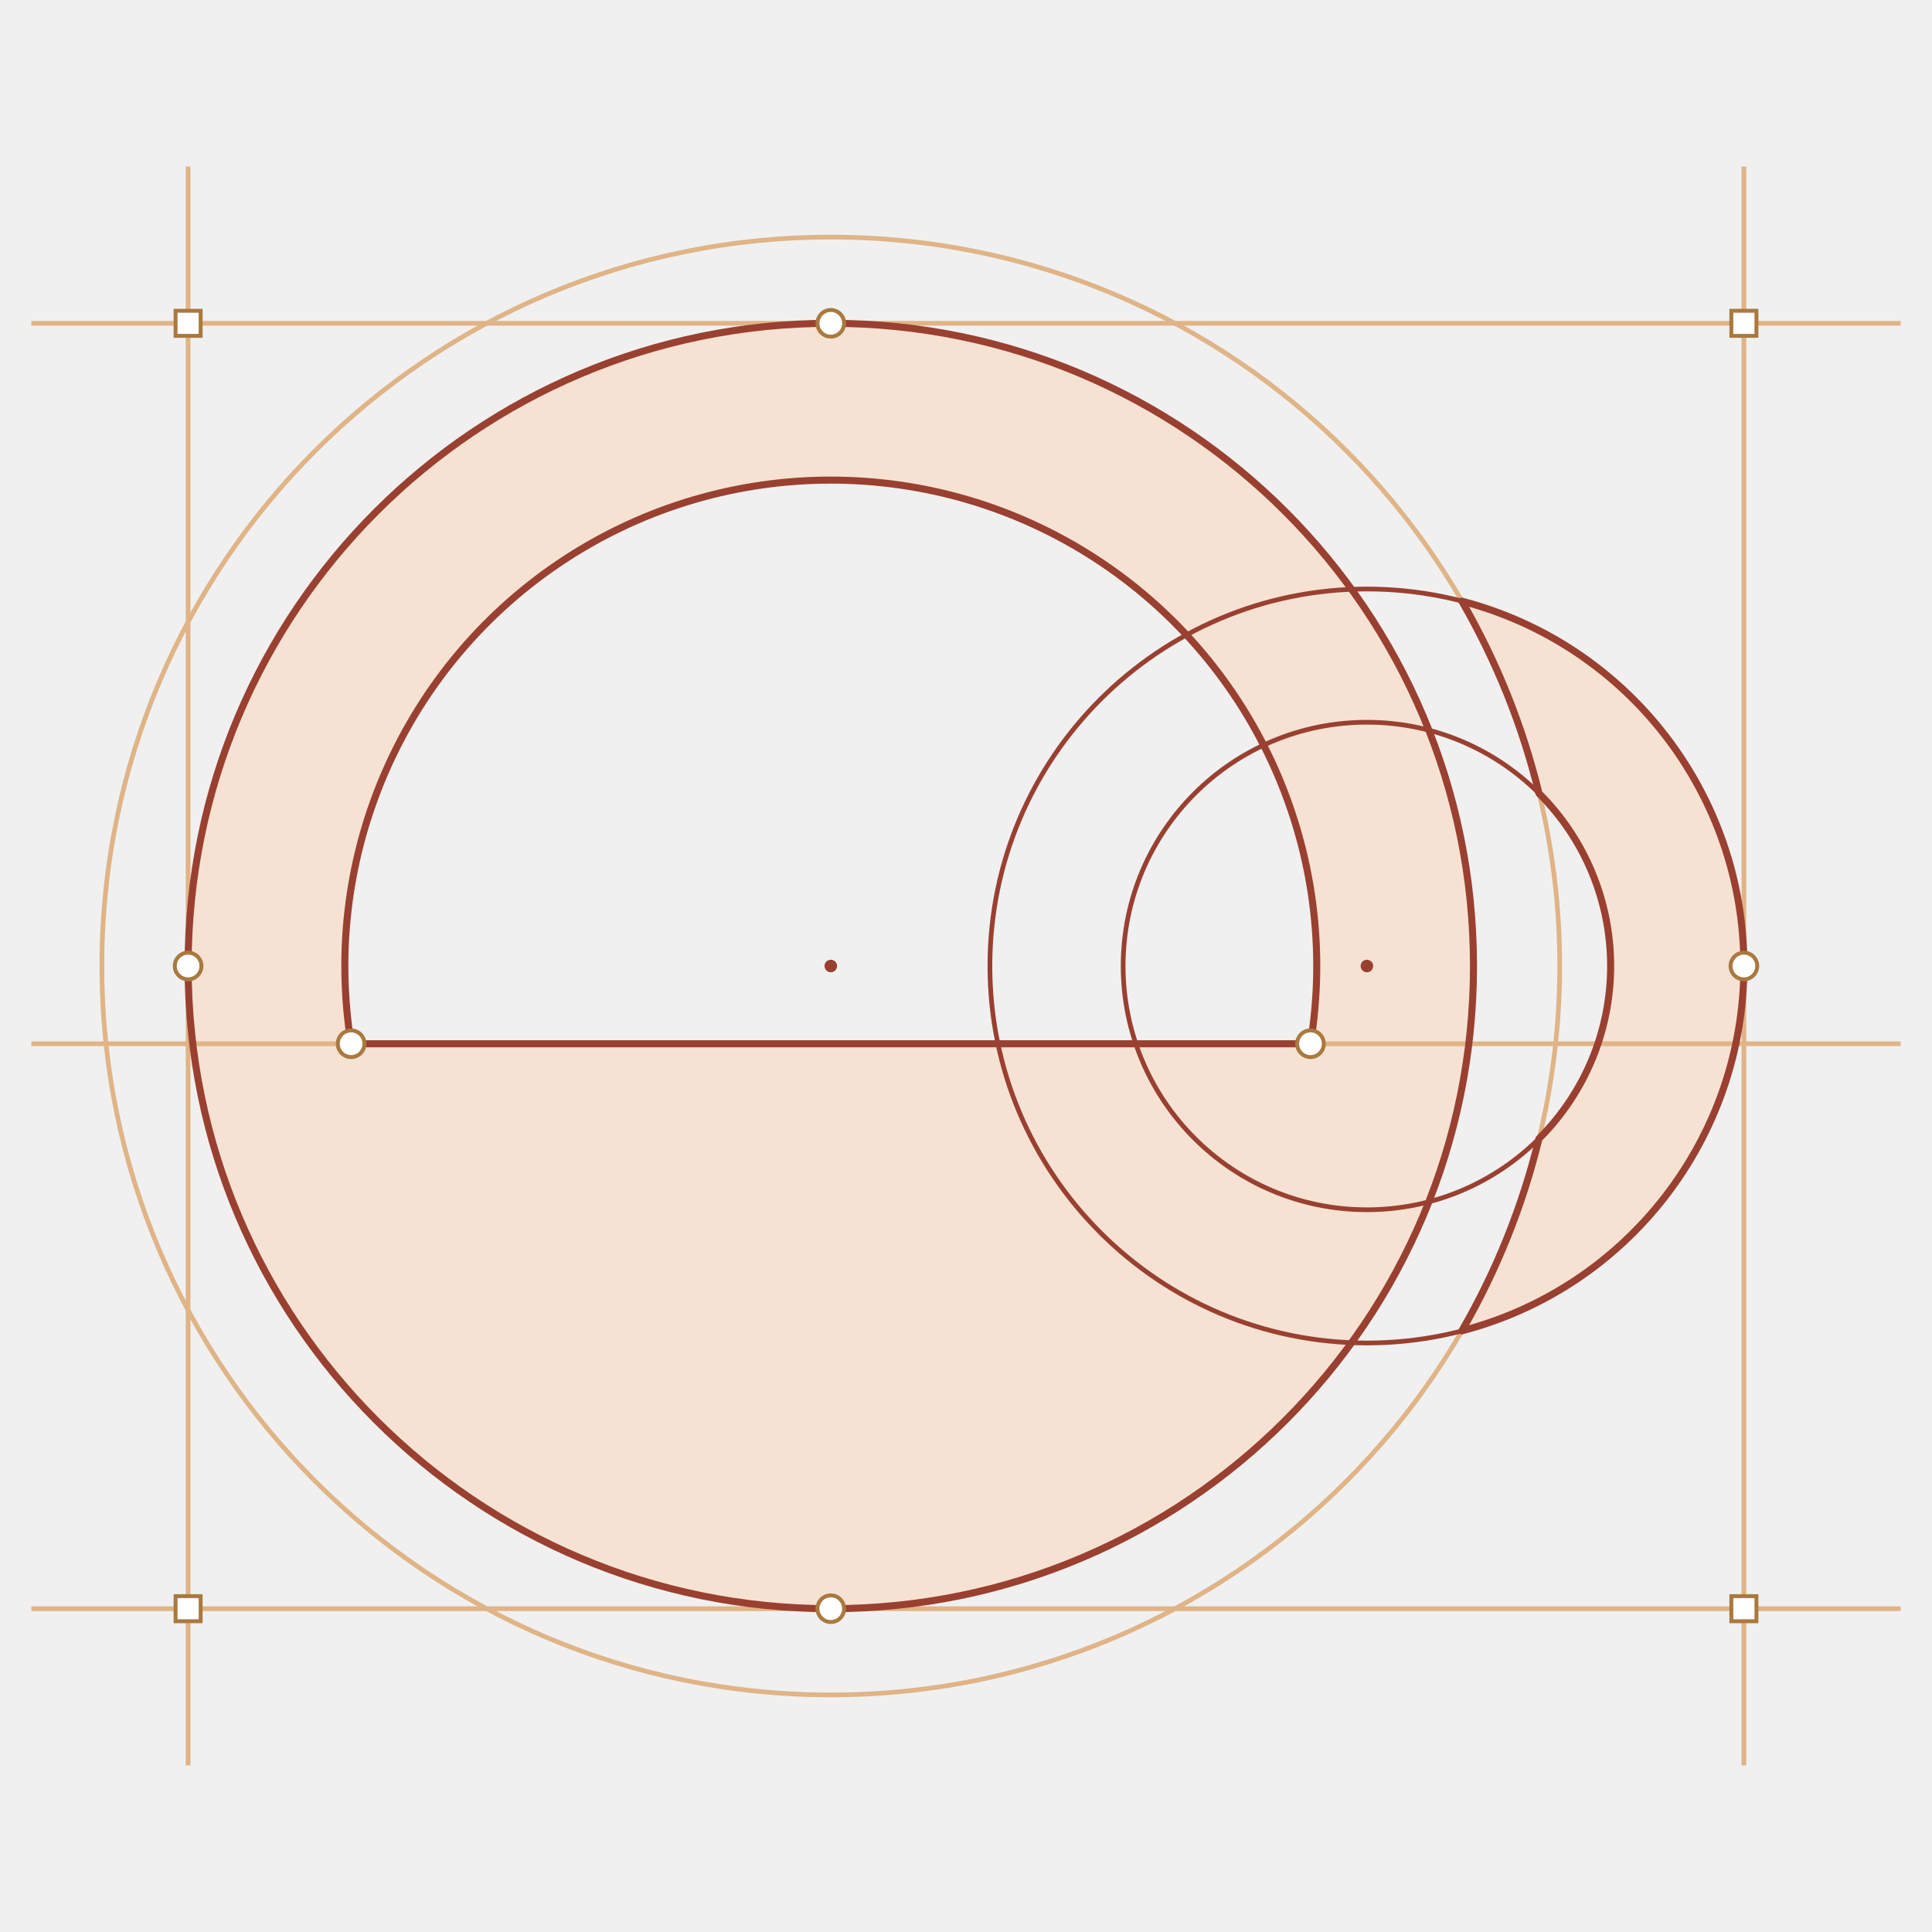
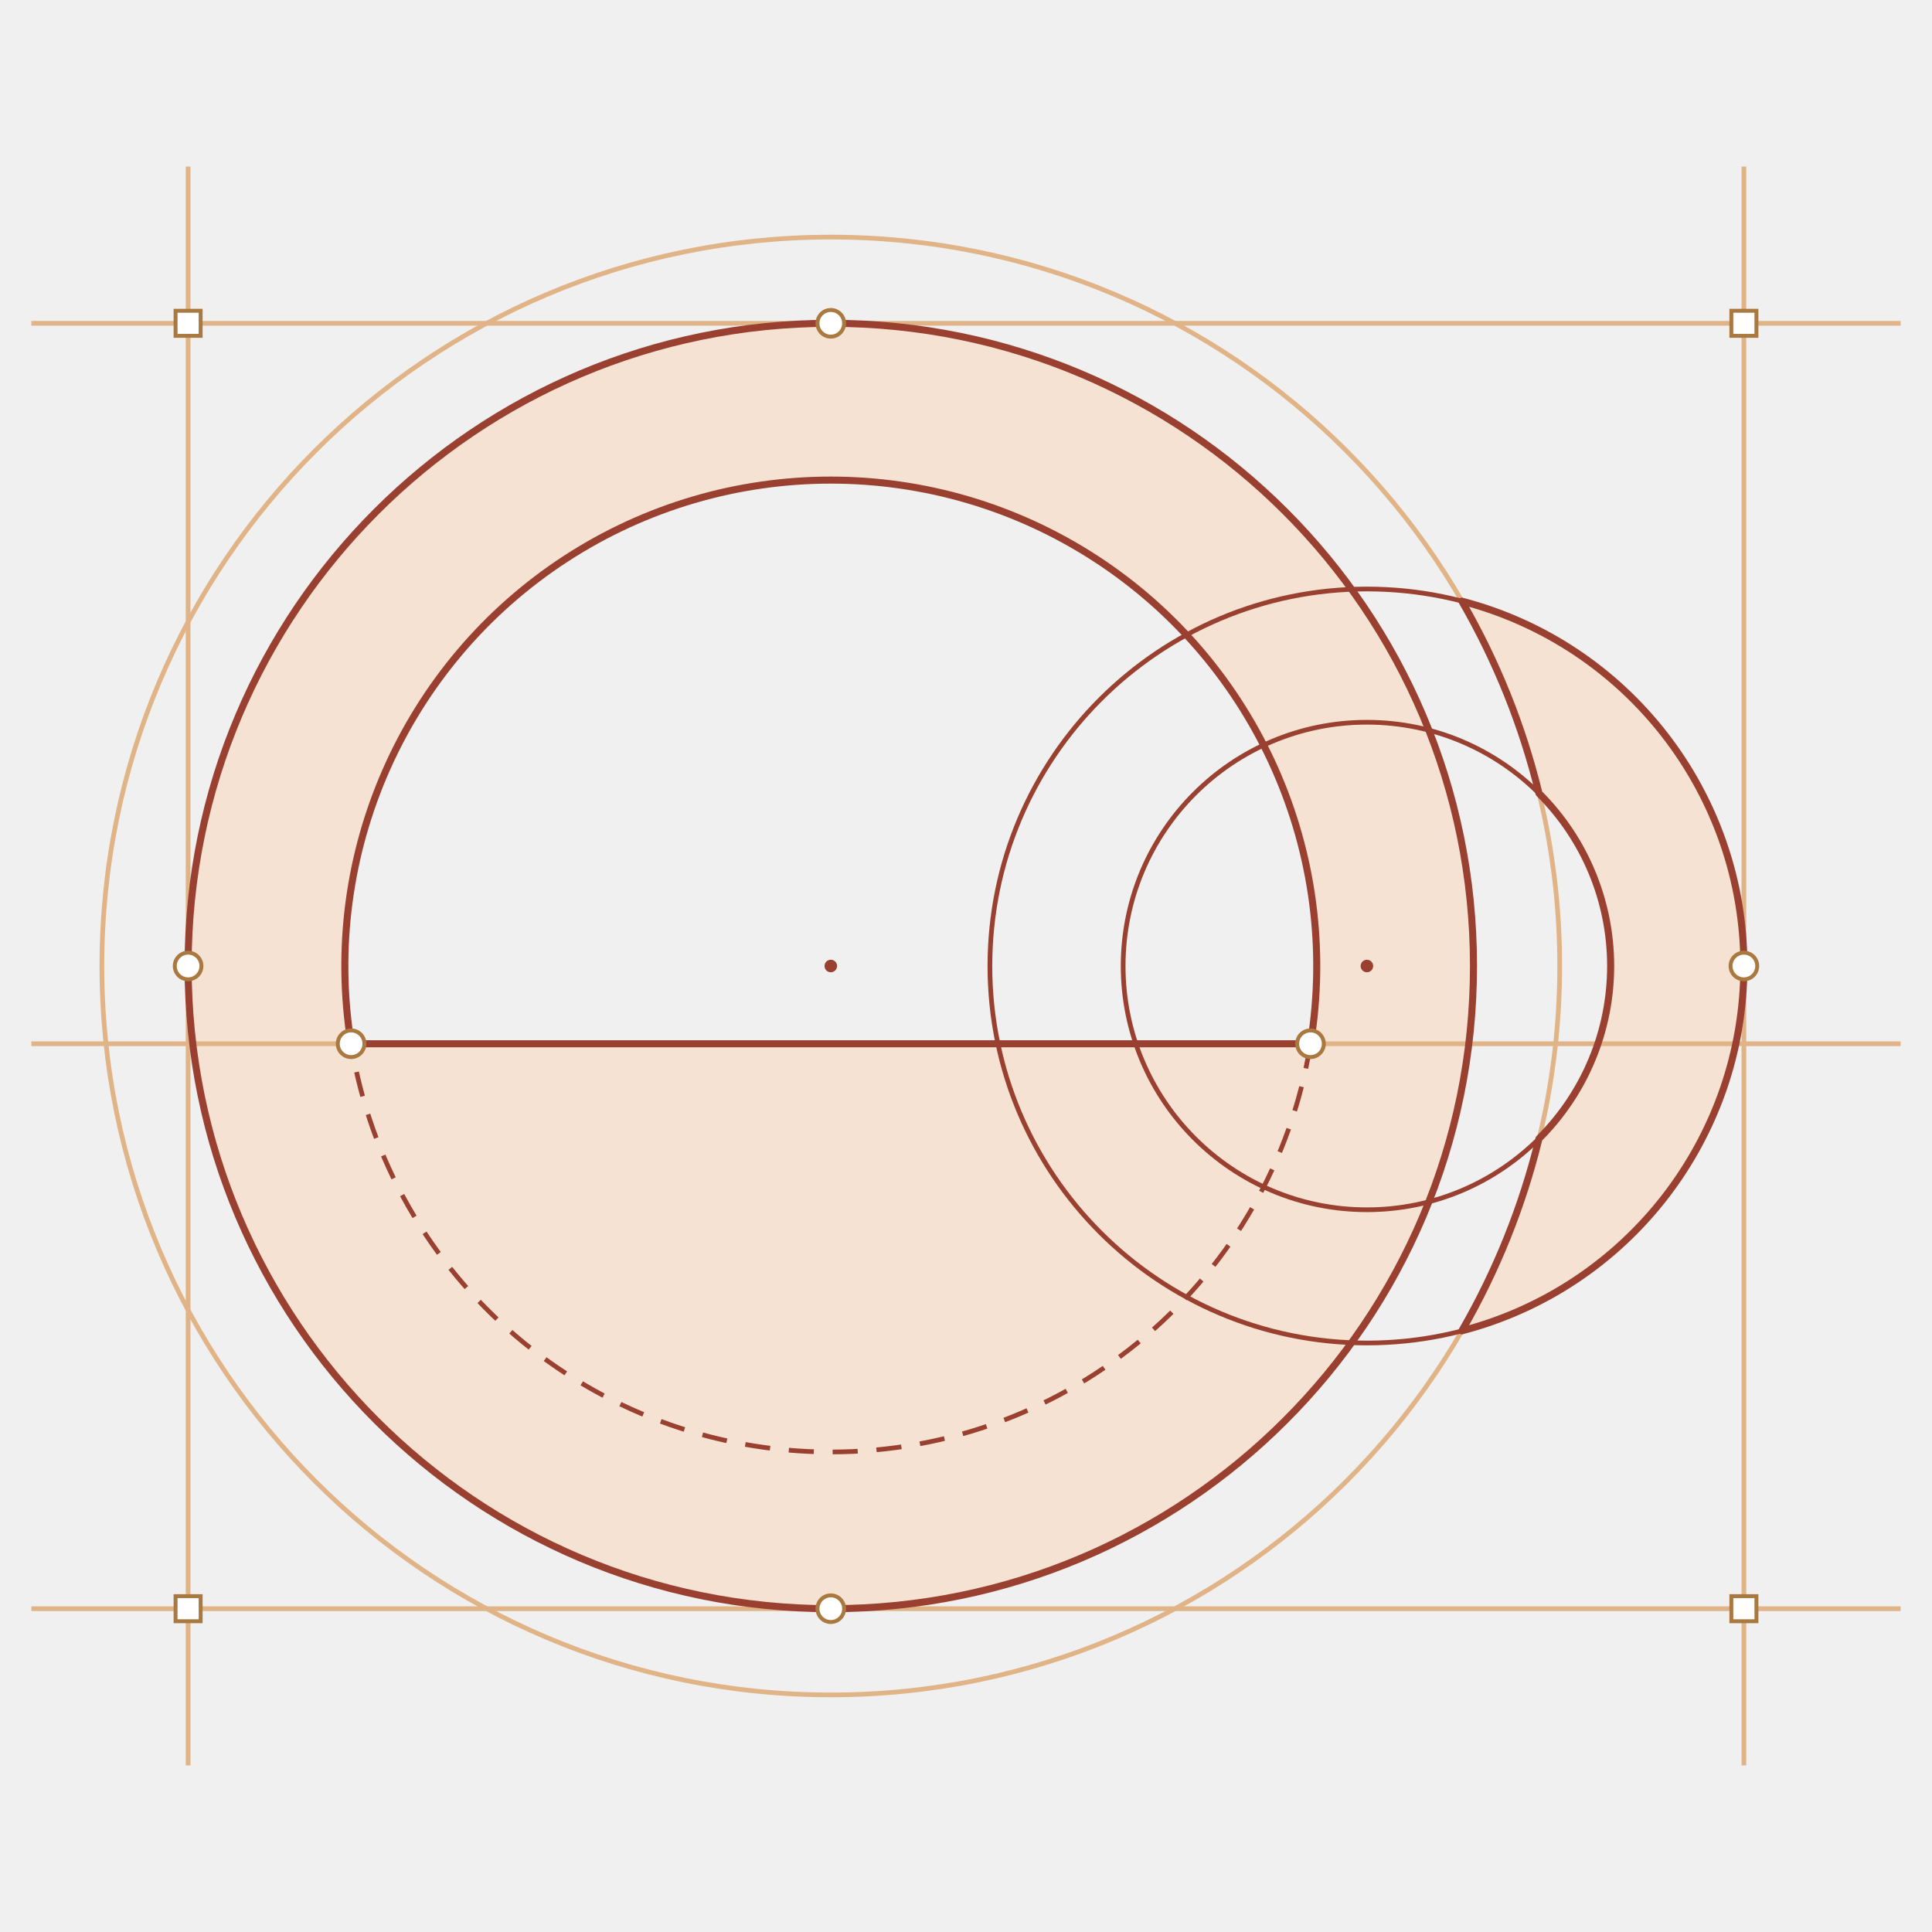
<svg xmlns="http://www.w3.org/2000/svg" viewBox="-9 -7.625 123.25 123.25" fill="none">
  <g fill="#F6E2D3" stroke="none">
    <path fill-rule="evenodd" d="M 3 54 A 41 41 0 1 1 85 54 A 41 41 0 1 1 3 54 Z M 13.399 58.96 A 31 31 0 1 1 74.601 58.96 Z" />
    <path d="M 84.256 30.725 A 24.05 24.05 0 0 1 84.256 77.275 A 46.5 46.5 0 0 0 89.177 65.014 A 15.55 15.55 0 0 0 89.177 42.986 A 46.5 46.5 0 0 0 84.256 30.725 Z" />
  </g>
  <g stroke="#E0B486" stroke-width="0.3">
    <line x1="3" y1="3" x2="3" y2="105" />
    <line x1="102.25" y1="3" x2="102.25" y2="105" />
    <line x1="-7" y1="13" x2="112.25" y2="13" />
    <line x1="-7" y1="95" x2="112.25" y2="95" />
    <line x1="-7" y1="58.96" x2="112.25" y2="58.96" />
    <circle cx="44" cy="54" r="46.5" />
  </g>
  <g stroke="#9A4030" stroke-width="0.3">
    <circle cx="78.2" cy="54" r="24.05" />
    <circle cx="78.2" cy="54" r="15.55" />
+     <path stroke-dasharray="1.6 1.2" d="M 74.601 58.96 A 31 31 0 0 1 13.399 58.96" />
  </g>
  <g stroke="#9A4030" stroke-width="0.45" stroke-linejoin="round">
    <path fill-rule="evenodd" d="M 3 54 A 41 41 0 1 1 85 54 A 41 41 0 1 1 3 54 Z M 13.399 58.96 A 31 31 0 1 1 74.601 58.96 Z" />
    <path d="M 84.256 30.725 A 24.05 24.05 0 0 1 84.256 77.275 A 46.5 46.5 0 0 0 89.177 65.014 A 15.55 15.55 0 0 0 89.177 42.986 A 46.5 46.5 0 0 0 84.256 30.725 Z" />
  </g>
  <g fill="#FFFFFF" stroke="#A9793F" stroke-width="0.25">
    <rect x="2.2" y="12.2" width="1.6" height="1.6" />
    <rect x="101.45" y="12.2" width="1.6" height="1.6" />
    <rect x="2.2" y="94.2" width="1.6" height="1.6" />
    <rect x="101.45" y="94.2" width="1.6" height="1.6" />
    <circle cx="44" cy="13" r="0.85" />
    <circle cx="44" cy="95" r="0.85" />
    <circle cx="3" cy="54" r="0.85" />
    <circle cx="102.25" cy="54" r="0.85" />
    <circle cx="13.399" cy="58.96" r="0.85" />
    <circle cx="74.601" cy="58.96" r="0.85" />
  </g>
  <g fill="#9A4030">
    <circle cx="44" cy="54" r="0.4" />
    <circle cx="78.2" cy="54" r="0.4" />
  </g>
</svg>
